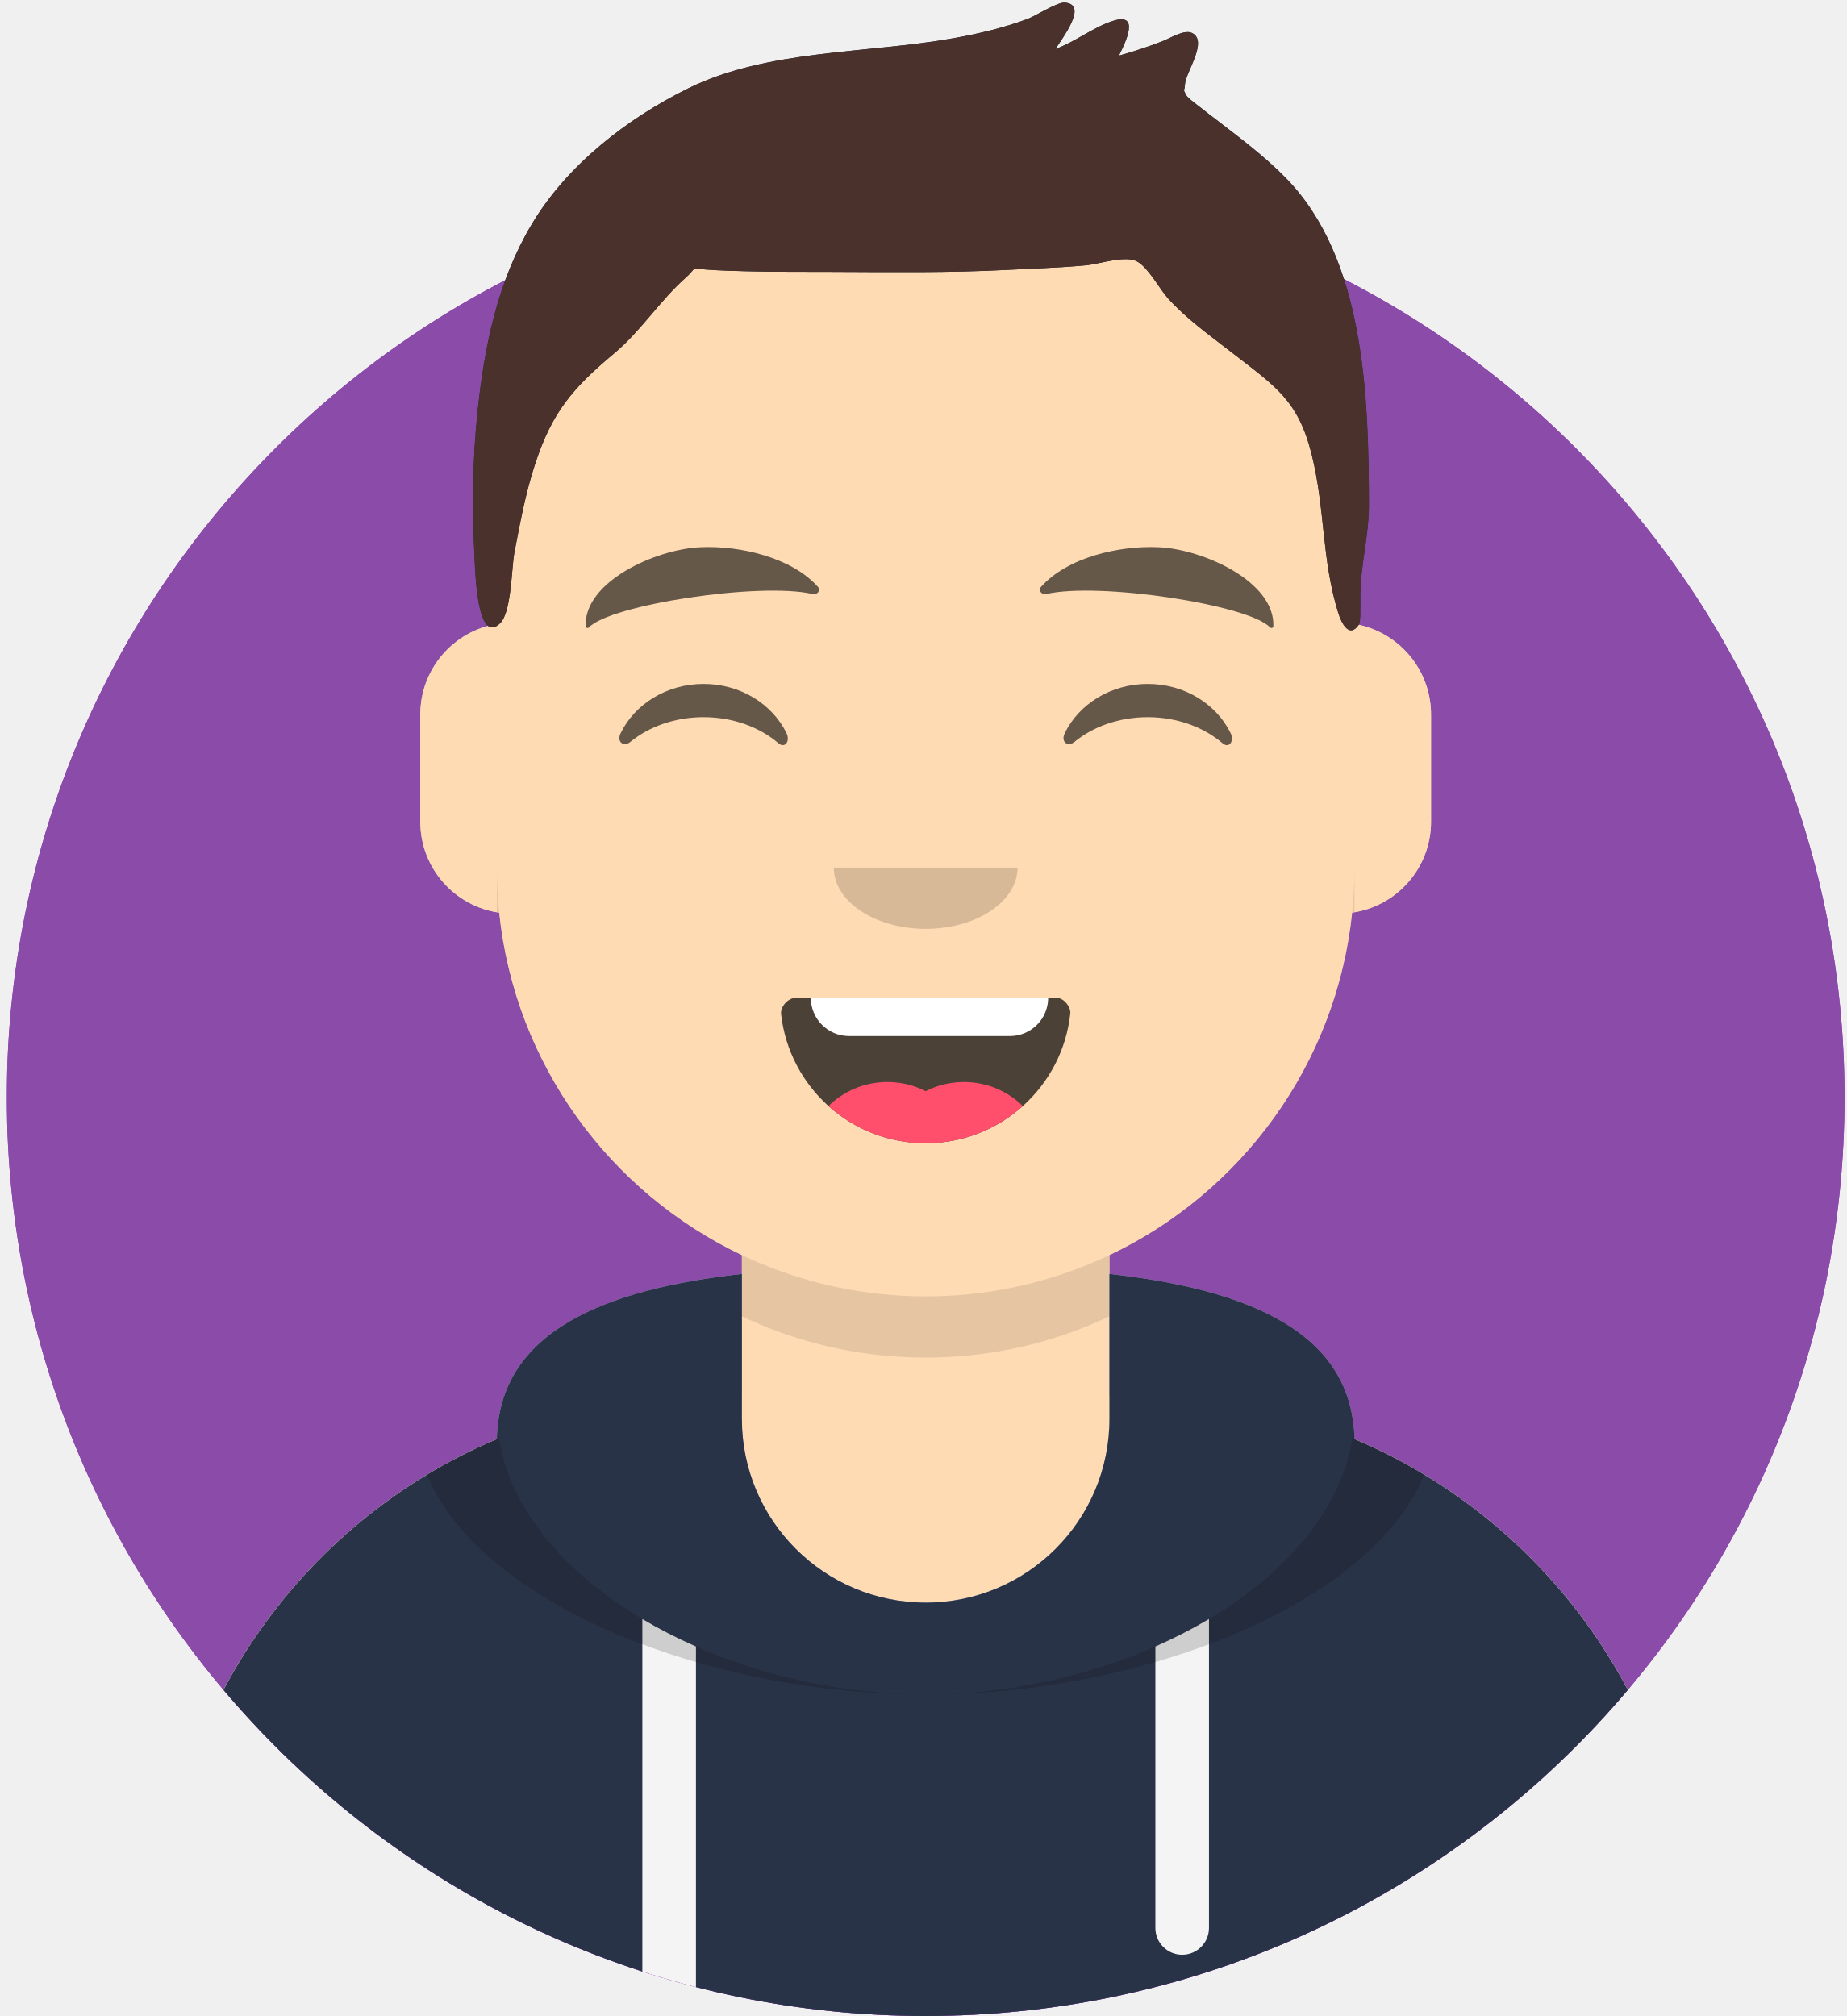
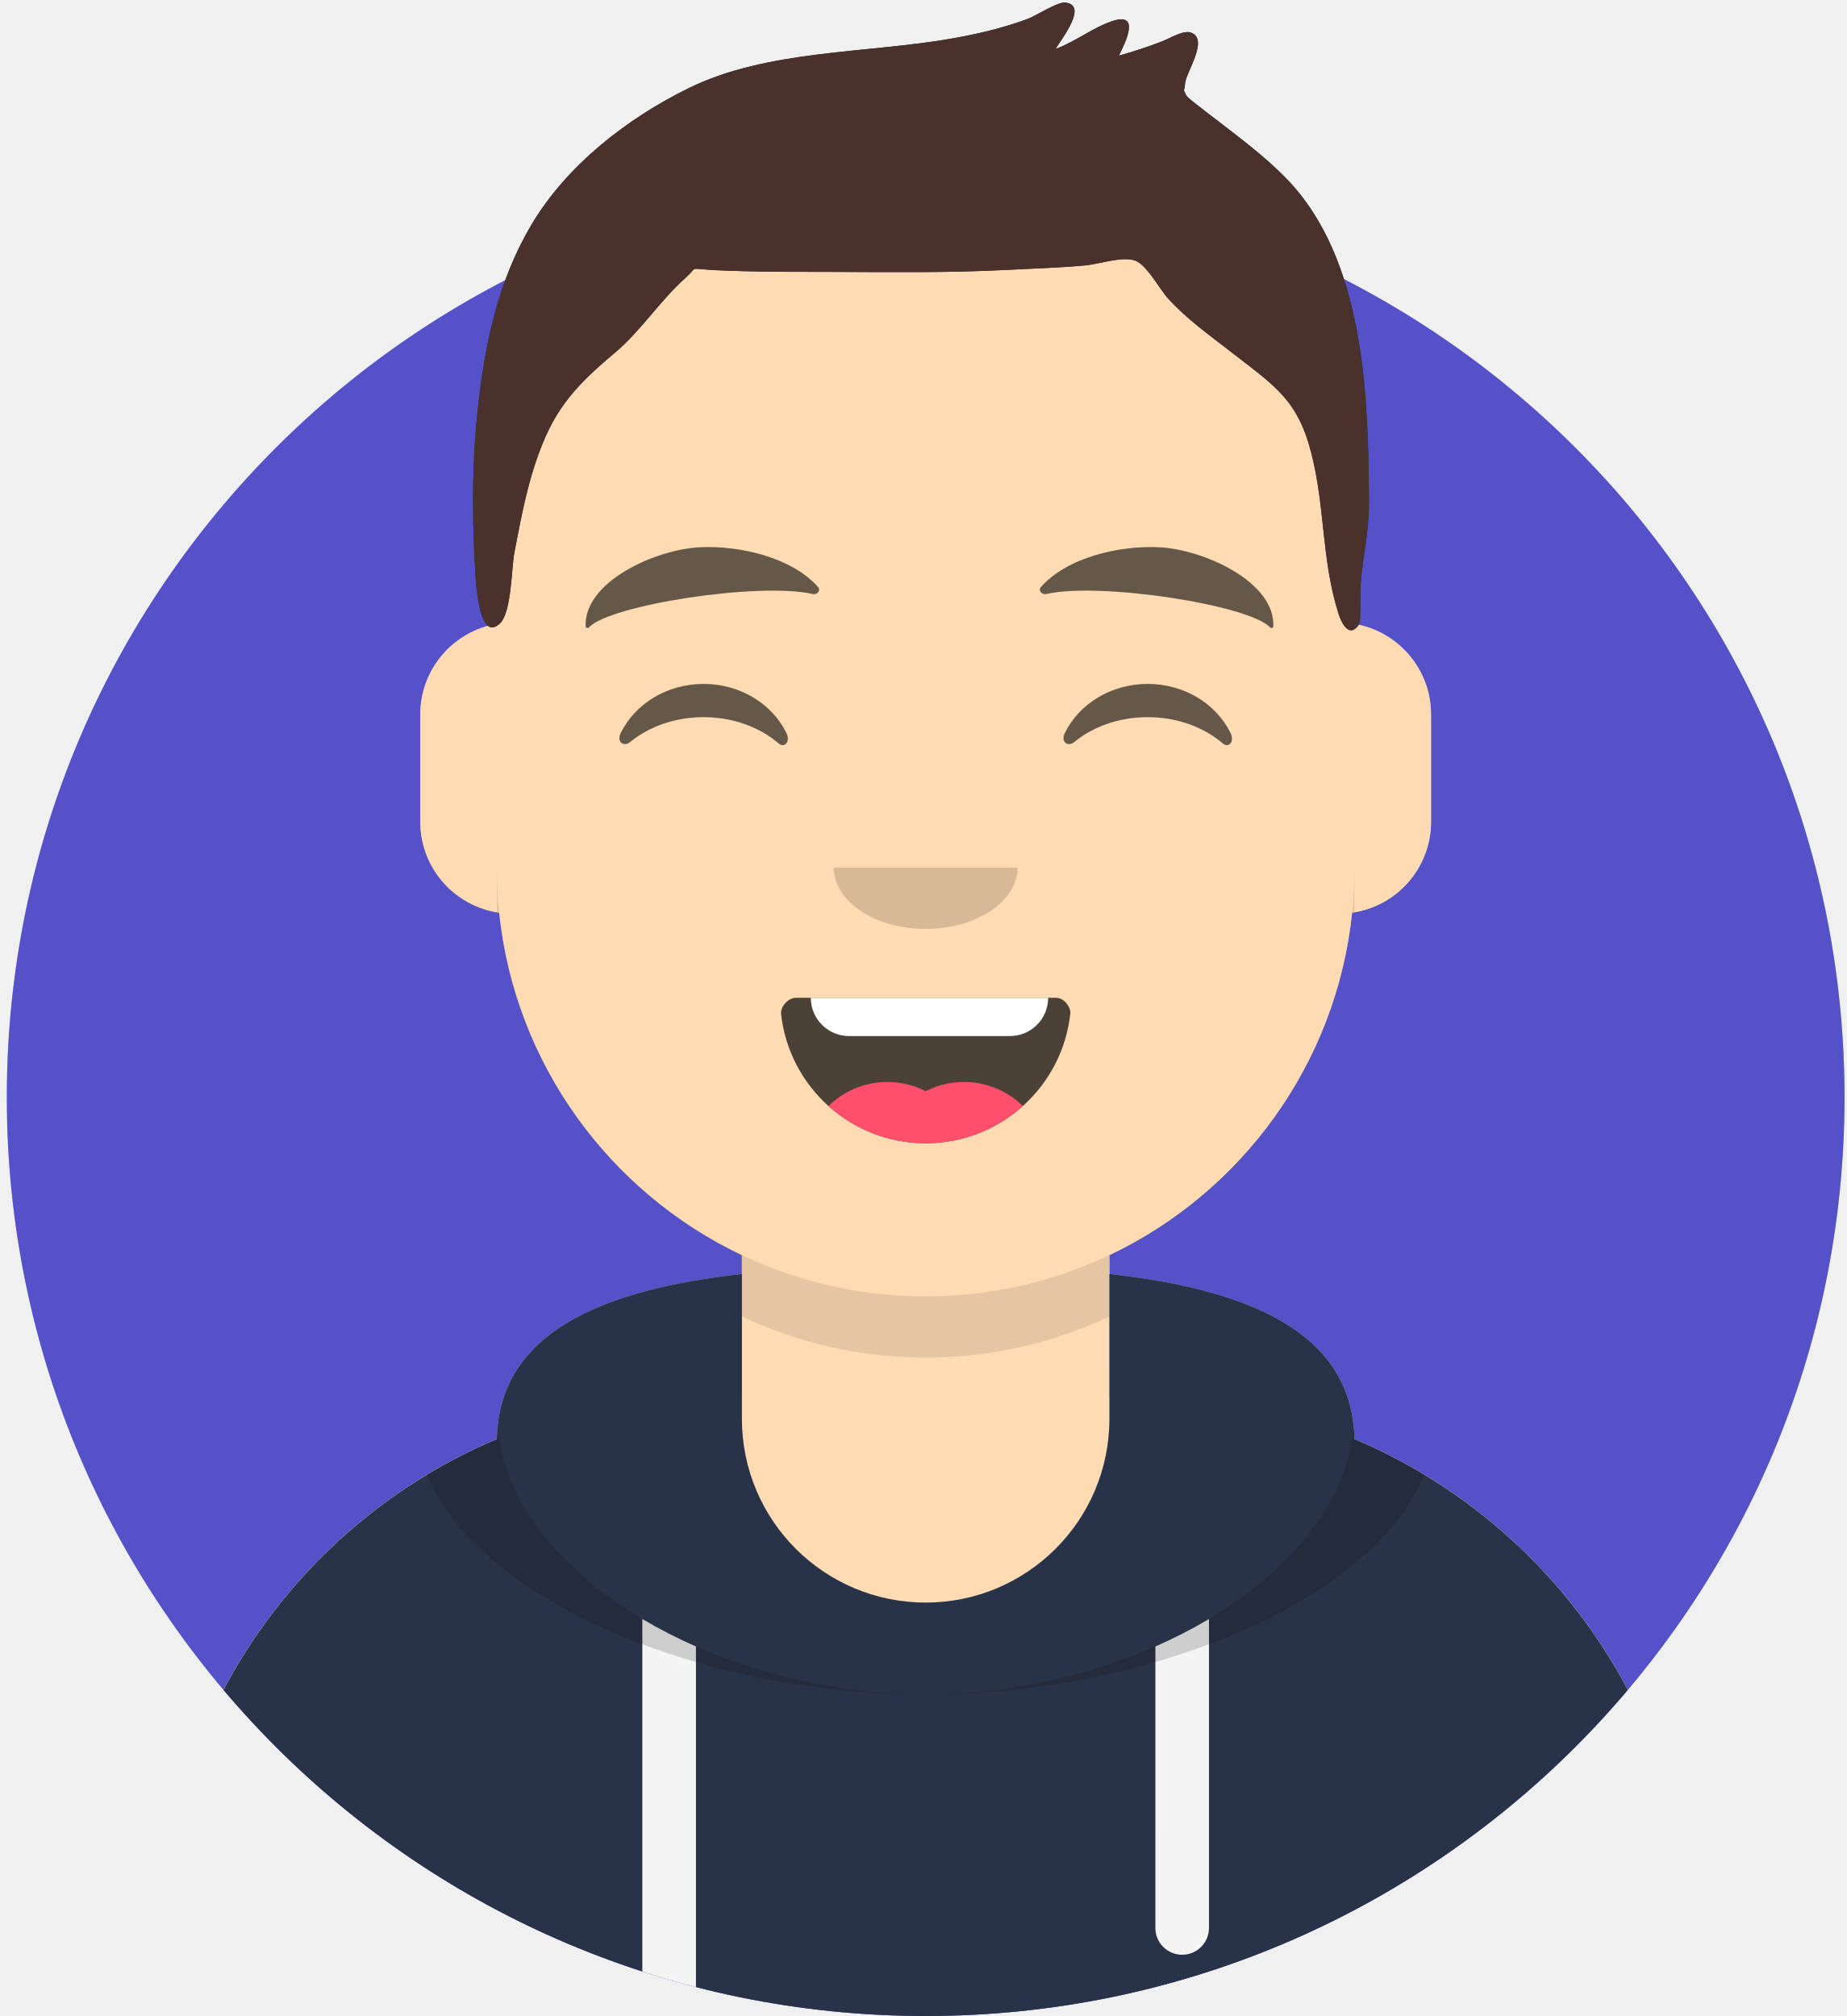
<svg xmlns="http://www.w3.org/2000/svg" xmlns:xlink="http://www.w3.org/1999/xlink" width="217px" height="237px" viewBox="0 0 217 237" version="1.1">
  <defs>
-     <circle id="path-1" cx="108" cy="108" r="108" />
+     <circle id="path-1" cx="108" cy="108" r="108" fill="#3954da" />
    <path d="M-3.19744231e-14,144 L-3.19744231e-14,-1.42108547e-14 L237.6,-1.42108547e-14 L237.6,144 L226.8,144 C226.8,203.647 178.447,252 118.8,252 C59.153,252 10.8,203.647 10.8,144 L10.8,144 L-3.19744231e-14,144 Z" id="path-3" />
    <path d="M90,0 C117.835,-5.11323436e-15 140.4,22.565 140.4,50.4 L140.401,55.949 C145.508,56.807 149.4,61.249 149.4,66.6 L149.4,79.2 C149.4,84.647 145.367,89.152 140.125,89.893 C138.265,107.718 127.114,122.78 111.601,130.149 L111.6,146.7 L115.2,146.7 C150.988,146.7 180,175.712 180,211.5 L180,219.6 L0,219.6 L0,211.5 C-4.38277231e-15,175.712 29.012,146.7 64.8,146.7 L68.4,146.7 L68.4,130.15 C52.886,122.78 41.735,107.718 39.875,89.893 C34.633,89.152 30.6,84.647 30.6,79.2 L30.6,66.6 C30.6,61.249 34.492,56.806 39.6,55.949 L39.6,50.4 C39.6,22.565 62.165,5.11323436e-15 90,0 Z" id="path-5" />
    <path d="M140.401,11.764 C156.691,13.587 169.2,18.597 169.2,31.569 L169.194,31.18 C192.467,41.01 208.8,64.047 208.8,90.9 L208.8,99 L28.8,99 L28.8,90.9 C28.8,64.047 45.133,41.01 68.406,31.18 C68.653,18.496 81.073,13.568 97.2,11.764 L97.2,28.8 C97.2,40.729 106.871,50.4 118.8,50.4 C130.729,50.4 140.4,40.729 140.4,28.8 L140.4,28.8 Z" id="path-7" />
    <path d="M31.606,13.615 C32.558,22.158 39.803,28.8 48.6,28.8 C57.424,28.8 64.687,22.117 65.603,13.536 C65.676,12.845 64.905,11.7 63.938,11.7 C50.534,11.7 40.264,11.7 33.378,11.7 C32.406,11.7 31.511,12.761 31.606,13.615 Z" id="path-9" />
    <rect id="path-11" x="0" y="0" width="237.6" height="252" />
    <path d="M118.135,20.928 C115.651,18.39 112.767,16.236 109.962,14.076 C109.343,13.6 108.715,13.135 108.109,12.641 C107.972,12.528 106.563,11.519 106.394,11.148 C105.988,10.254 106.224,10.95 106.28,9.884 C106.35,8.535 109.1,4.727 107.048,3.854 C106.146,3.47 104.536,4.492 103.67,4.83 C101.977,5.49 100.263,6.054 98.512,6.54 C99.351,4.869 100.95,1.524 97.944,2.419 C95.603,3.116 93.421,4.91 91.068,5.753 C91.847,4.477 94.96,0.523 92.147,0.302 C91.271,0.233 88.724,1.875 87.782,2.226 C84.959,3.275 82.075,3.953 79.111,4.487 C69.033,6.304 57.248,5.786 47.923,10.374 C40.735,13.911 33.636,19.4 29.484,26.389 C25.481,33.125 23.984,40.498 23.146,48.217 C22.532,53.882 22.482,59.738 22.769,65.424 C22.863,67.287 23.073,75.874 25.779,73.273 C27.127,71.978 27.117,66.745 27.457,64.974 C28.133,61.451 28.783,57.911 29.91,54.5 C31.895,48.49 34.238,45.687 39.184,41.547 C42.359,38.89 44.588,35.3 47.625,32.62 C48.99,31.416 47.949,31.542 50.143,31.7 C51.616,31.806 53.097,31.846 54.574,31.885 C57.99,31.974 61.412,31.951 64.829,31.963 C71.711,31.988 78.561,32.085 85.437,31.725 C88.492,31.565 91.556,31.478 94.603,31.195 C96.306,31.038 99.326,29.947 100.728,30.78 C102.01,31.543 103.342,34.034 104.263,35.054 C106.438,37.464 109.032,39.305 111.576,41.282 C116.881,45.403 119.559,46.98 121.17,53.421 C122.775,59.838 122.325,65.791 124.312,72.106 C124.662,73.217 125.586,75.13 126.726,73.415 C126.937,73.096 126.883,71.345 126.883,70.337 C126.883,66.27 127.913,63.218 127.9,59.123 C127.849,46.674 127.447,30.442 118.135,20.928 Z" id="path-13" />
  </defs>
  <g id="Website" stroke="none" stroke-width="1" fill="none" fill-rule="evenodd">
    <g id="mf-avatar" transform="translate(-10, -15)">
      <g id="Circle" transform="translate(10.8, 36)">
        <mask id="mask-2" fill="white">
          <use xlink:href="#path-1" />
        </mask>
        <use id="Circle-Background" fill="#972dc2" xlink:href="#path-1" />
        <g id="🖍-Circle-Color" mask="url(#mask-2)" fill="#8a4ca8">
          <rect id="🖍Color" x="0" y="0" width="216.445" height="216" />
        </g>
      </g>
      <mask id="mask-4" fill="white">
        <use xlink:href="#path-3" />
      </mask>
      <g id="Mask" />
      <g id="Avataaar" mask="url(#mask-4)">
        <g id="Body" transform="translate(28.8, 32.4)">
          <mask id="mask-6" fill="white">
            <use xlink:href="#path-5" />
          </mask>
          <use fill="#D0C6AC" xlink:href="#path-5" />
          <g id="Skin/👶🏻-05-Pale" mask="url(#mask-6)" fill="#FFDBB4">
            <g transform="translate(-28.8, 0)" id="Color">
              <rect x="0" y="0" width="238.384" height="220.355" />
            </g>
          </g>
          <path d="M39.6,84.6 C39.6,112.435 62.165,135 90,135 C117.835,135 140.4,112.435 140.4,84.6 L140.4,84.6 L140.4,91.8 C140.4,119.635 117.835,142.2 90,142.2 C62.165,142.2 39.6,119.635 39.6,91.8 Z" id="Neck-Shadow" fill-opacity="0.1" fill="#000000" mask="url(#mask-6)" />
        </g>
        <g id="Clothing/Hoodie" transform="translate(0, 153)">
          <mask id="mask-8" fill="white">
            <use xlink:href="#path-7" />
          </mask>
          <use id="Hoodie" fill="#B7C1DB" fill-rule="evenodd" xlink:href="#path-7" />
          <g id="Color/Palette/Slate" mask="url(#mask-8)" fill="#293347" fill-rule="evenodd">
            <rect id="🖍Color" x="0" y="0" width="238.491" height="99" />
          </g>
          <path d="M91.8,55.565 L91.8,99 L85.5,99 L85.499,52.335 C87.483,53.514 89.592,54.594 91.8,55.565 Z M152.101,52.334 L152.1,88.65 C152.1,90.39 150.69,91.8 148.95,91.8 C147.21,91.8 145.8,90.39 145.8,88.65 L145.801,55.565 C148.009,54.594 150.118,53.513 152.101,52.334 Z" id="Straps" fill="#F4F4F4" fill-rule="evenodd" mask="url(#mask-8)" />
          <path d="M155.733,11.451 C169.28,14.013 178.65,19.118 178.65,29.077 C178.65,46.818 148.916,61.2 118.8,61.2 C88.684,61.2 58.95,46.818 58.95,29.077 C58.95,19.118 68.32,14.013 81.867,11.451 C73.689,14.466 68.4,19.534 68.4,27.969 C68.4,46.322 93.439,61.2 118.8,61.2 C144.161,61.2 169.2,46.322 169.2,27.969 C169.2,19.71 164.13,14.679 156.241,11.642 Z" id="Shadow" fill-opacity="0.16" fill="#000000" fill-rule="evenodd" mask="url(#mask-8)" />
        </g>
        <g id="Face" transform="translate(68.4, 73.8)">
          <g id="Mouth/Smile" transform="translate(1.8, 46.8)">
            <mask id="mask-10" fill="white">
              <use xlink:href="#path-9" />
            </mask>
            <use id="Mouth" fill-opacity="0.7" fill="#000000" fill-rule="evenodd" xlink:href="#path-9" />
            <path d="M39.6,1.8 L58.5,1.8 C60.985,1.8 63,3.815 63,6.3 L63,11.7 C63,14.185 60.985,16.2 58.5,16.2 L39.6,16.2 C37.115,16.2 35.1,14.185 35.1,11.7 L35.1,6.3 C35.1,3.815 37.115,1.8 39.6,1.8 Z" id="Teeth" fill="#FFFFFF" fill-rule="evenodd" mask="url(#mask-10)" />
            <g id="Tongue" stroke-width="1" fill-rule="evenodd" mask="url(#mask-10)" fill="#FF4F6D">
              <g transform="translate(34.2, 21.6)">
                <circle cx="9.9" cy="9.9" r="9.9" />
                <circle cx="18.9" cy="9.9" r="9.9" />
              </g>
            </g>
          </g>
          <g id="Nose/Default" transform="translate(25.2, 36)" fill="#000000" fill-opacity="0.16">
            <path d="M14.4,7.2 C14.4,11.176 19.235,14.4 25.2,14.4 L25.2,14.4 C31.165,14.4 36,11.176 36,7.2" id="Nose" />
          </g>
          <g id="Eyes/Happy-😁" transform="translate(0, 7.2)" fill="#000000" fill-opacity="0.6">
            <path d="M14.544,20.203 C16.206,16.784 19.948,14.4 24.298,14.4 C28.632,14.4 32.363,16.767 34.034,20.166 C34.53,21.176 33.824,22.003 33.112,21.39 C30.906,19.494 27.773,18.309 24.298,18.309 C20.931,18.309 17.886,19.421 15.694,21.214 C14.892,21.87 14.058,21.203 14.544,20.203 Z" id="Squint" />
            <path d="M66.744,20.203 C68.406,16.784 72.148,14.4 76.498,14.4 C80.832,14.4 84.563,16.767 86.234,20.166 C86.73,21.176 86.024,22.003 85.312,21.39 C83.106,19.494 79.973,18.309 76.498,18.309 C73.131,18.309 70.086,19.421 67.894,21.214 C67.092,21.87 66.258,21.203 66.744,20.203 Z" id="Squint" />
          </g>
          <g id="Eyebrow/Natural/Default-Natural" fill="#000000" fill-opacity="0.6">
            <path d="M23.435,5.589 C18.25,6.285 10.164,10.805 10.84,16.036 C10.862,16.207 11.121,16.261 11.233,16.118 C13.471,13.248 30.774,9.033 37.075,9.913 C37.652,9.994 38.032,9.399 37.639,9.027 C34.269,5.845 28.08,4.961 23.435,5.589" id="Eyebrow" transform="translate(24.3, 10.8) rotate(5) translate(-24.3, -10.8) " />
            <path d="M76.535,5.589 C71.35,6.285 63.264,10.805 63.94,16.036 C63.962,16.207 64.221,16.261 64.333,16.118 C66.571,13.248 83.874,9.033 90.175,9.913 C90.752,9.994 91.132,9.399 90.739,9.027 C87.369,5.845 81.18,4.961 76.535,5.589" id="Eyebrow" transform="translate(77.4, 10.8) scale(-1, 1) rotate(5) translate(-77.4, -10.8) " />
          </g>
        </g>
        <g id="Top">
          <mask id="mask-12" fill="white">
            <use xlink:href="#path-11" />
          </mask>
          <g id="Mask" />
          <g mask="url(#mask-12)">
            <g transform="translate(43, 15)">
              <mask id="mask-14" fill="white">
                <use xlink:href="#path-13" />
              </mask>
              <use id="Short-Hair" stroke="none" fill="#1F3140" fill-rule="evenodd" xlink:href="#path-13" />
              <g id="Color/Hair/Brown-Dark" stroke="none" fill="none" mask="url(#mask-14)" fill-rule="evenodd">
                <g transform="translate(-43.1, -15)" fill="#4A312C" id="Color">
                  <rect x="0" y="0" width="239.107" height="252.406" />
                </g>
              </g>
            </g>
          </g>
        </g>
      </g>
    </g>
  </g>
</svg>
